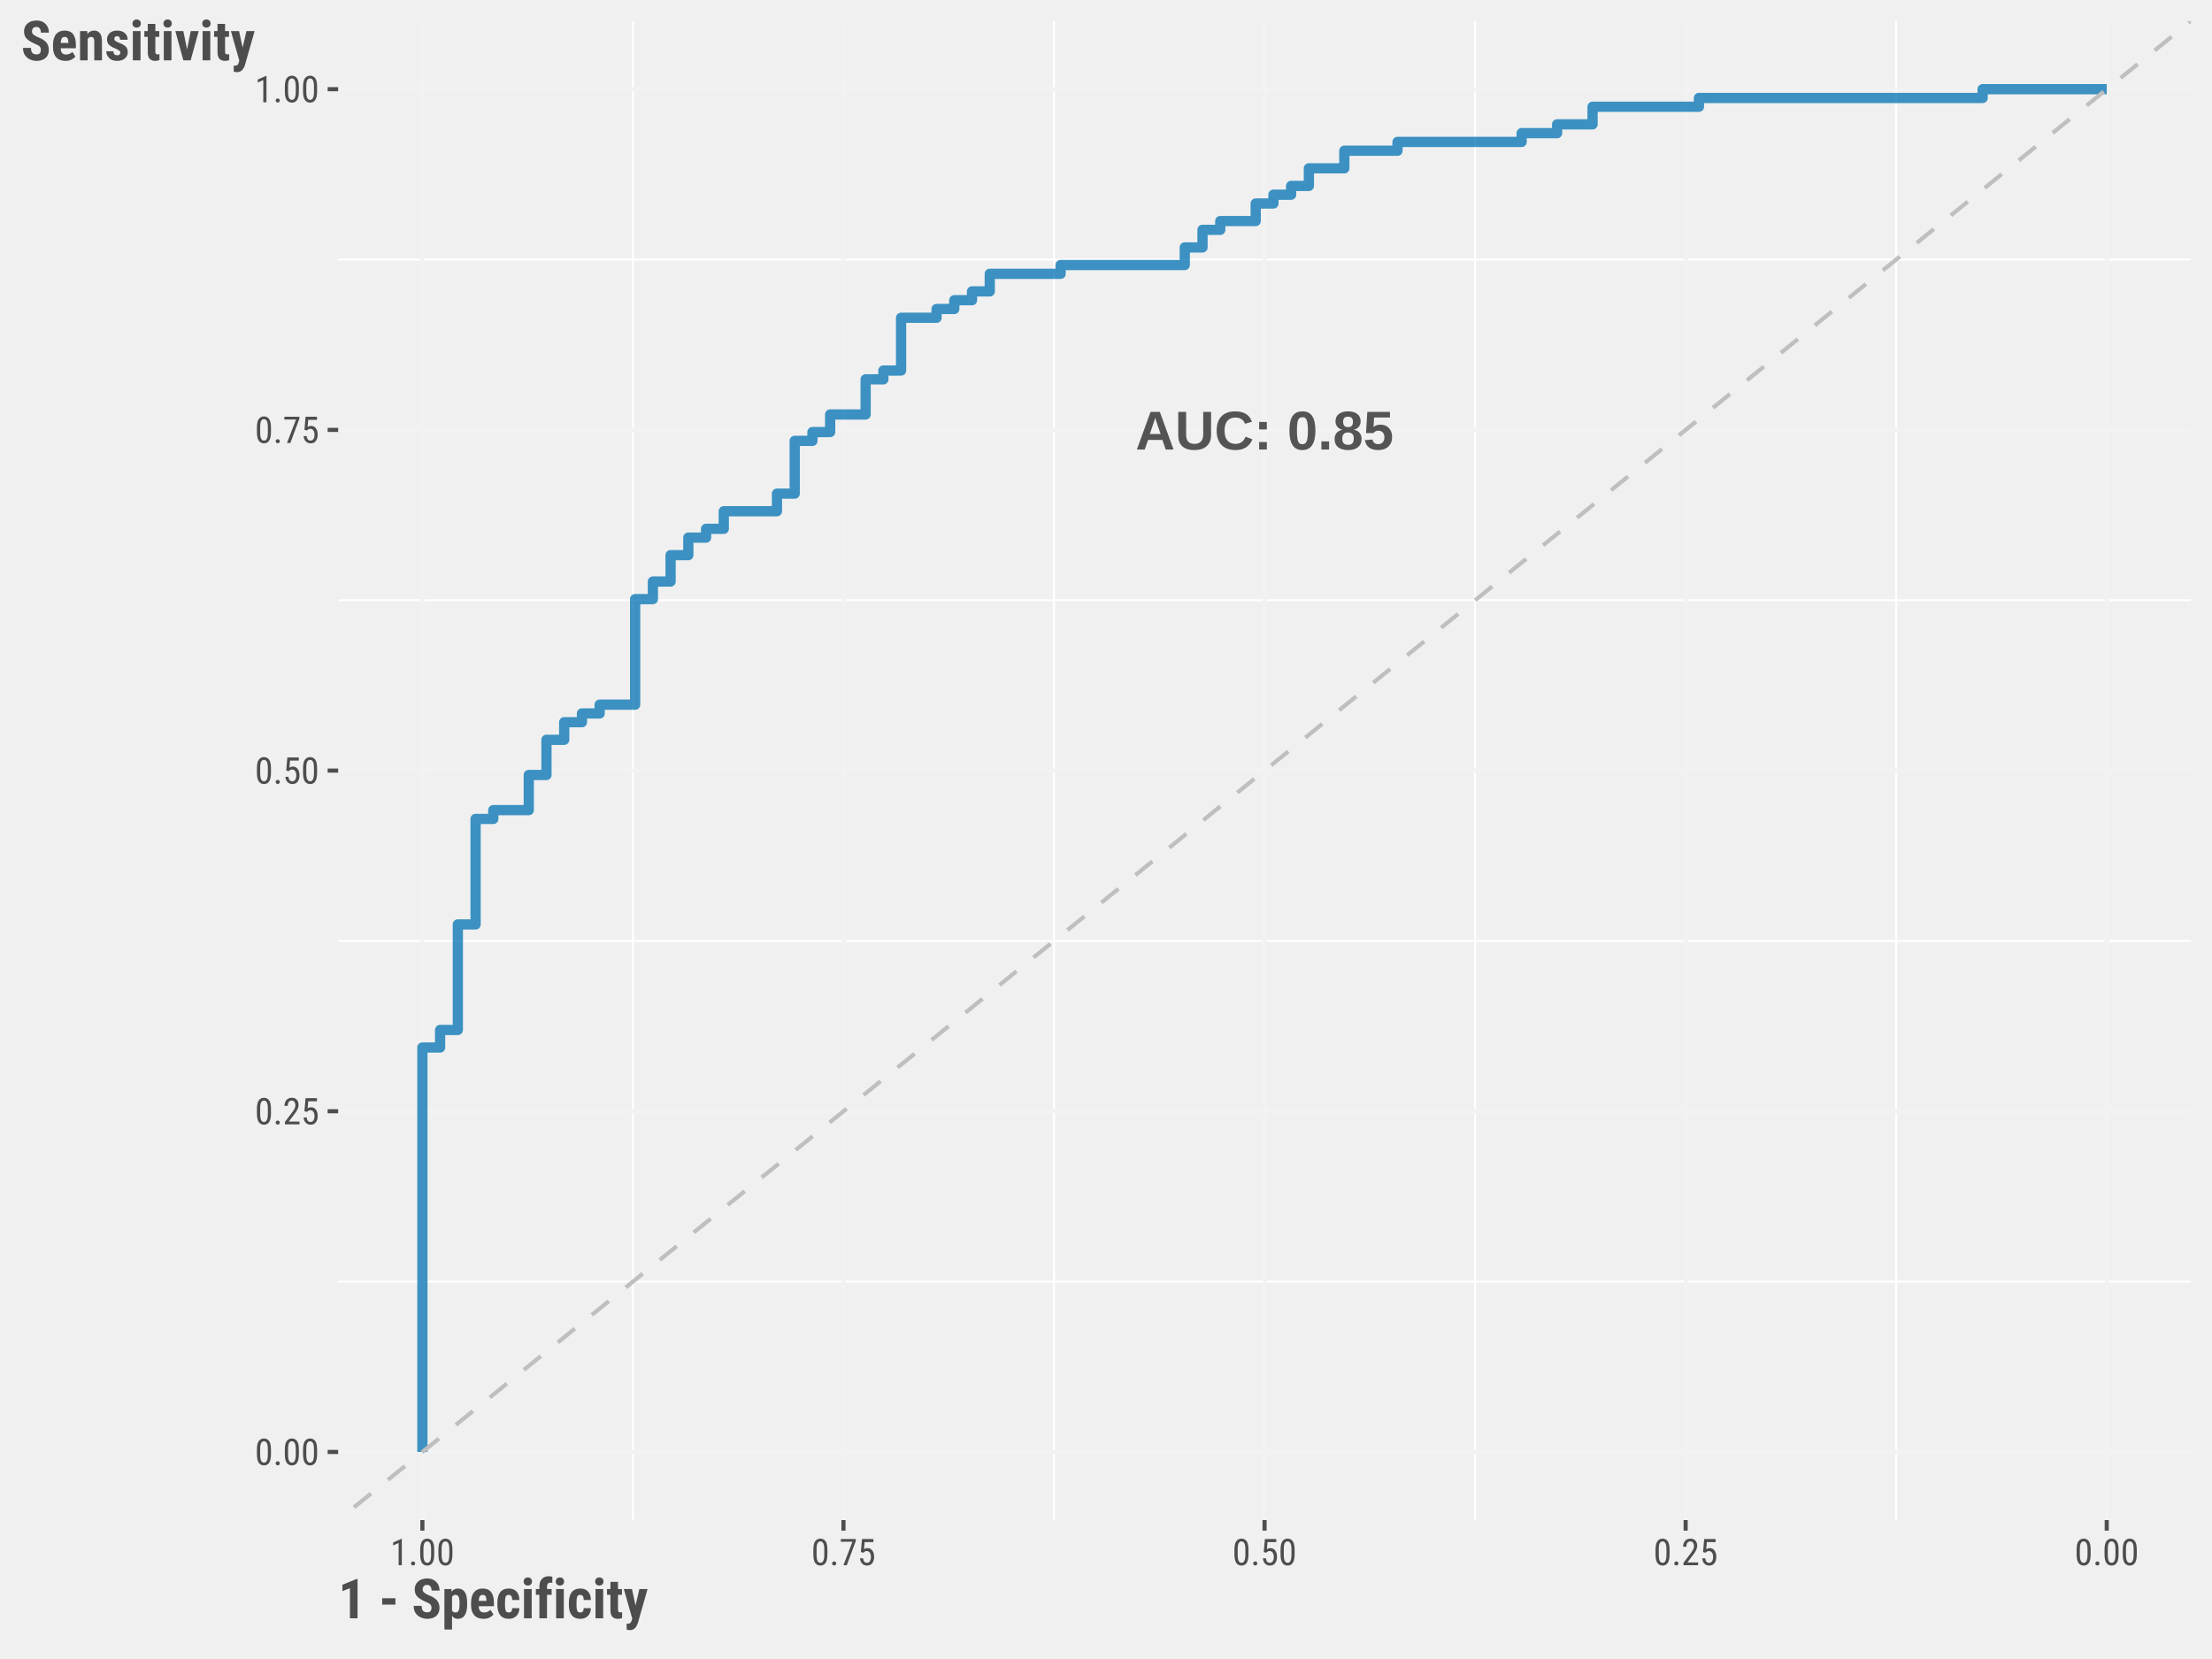
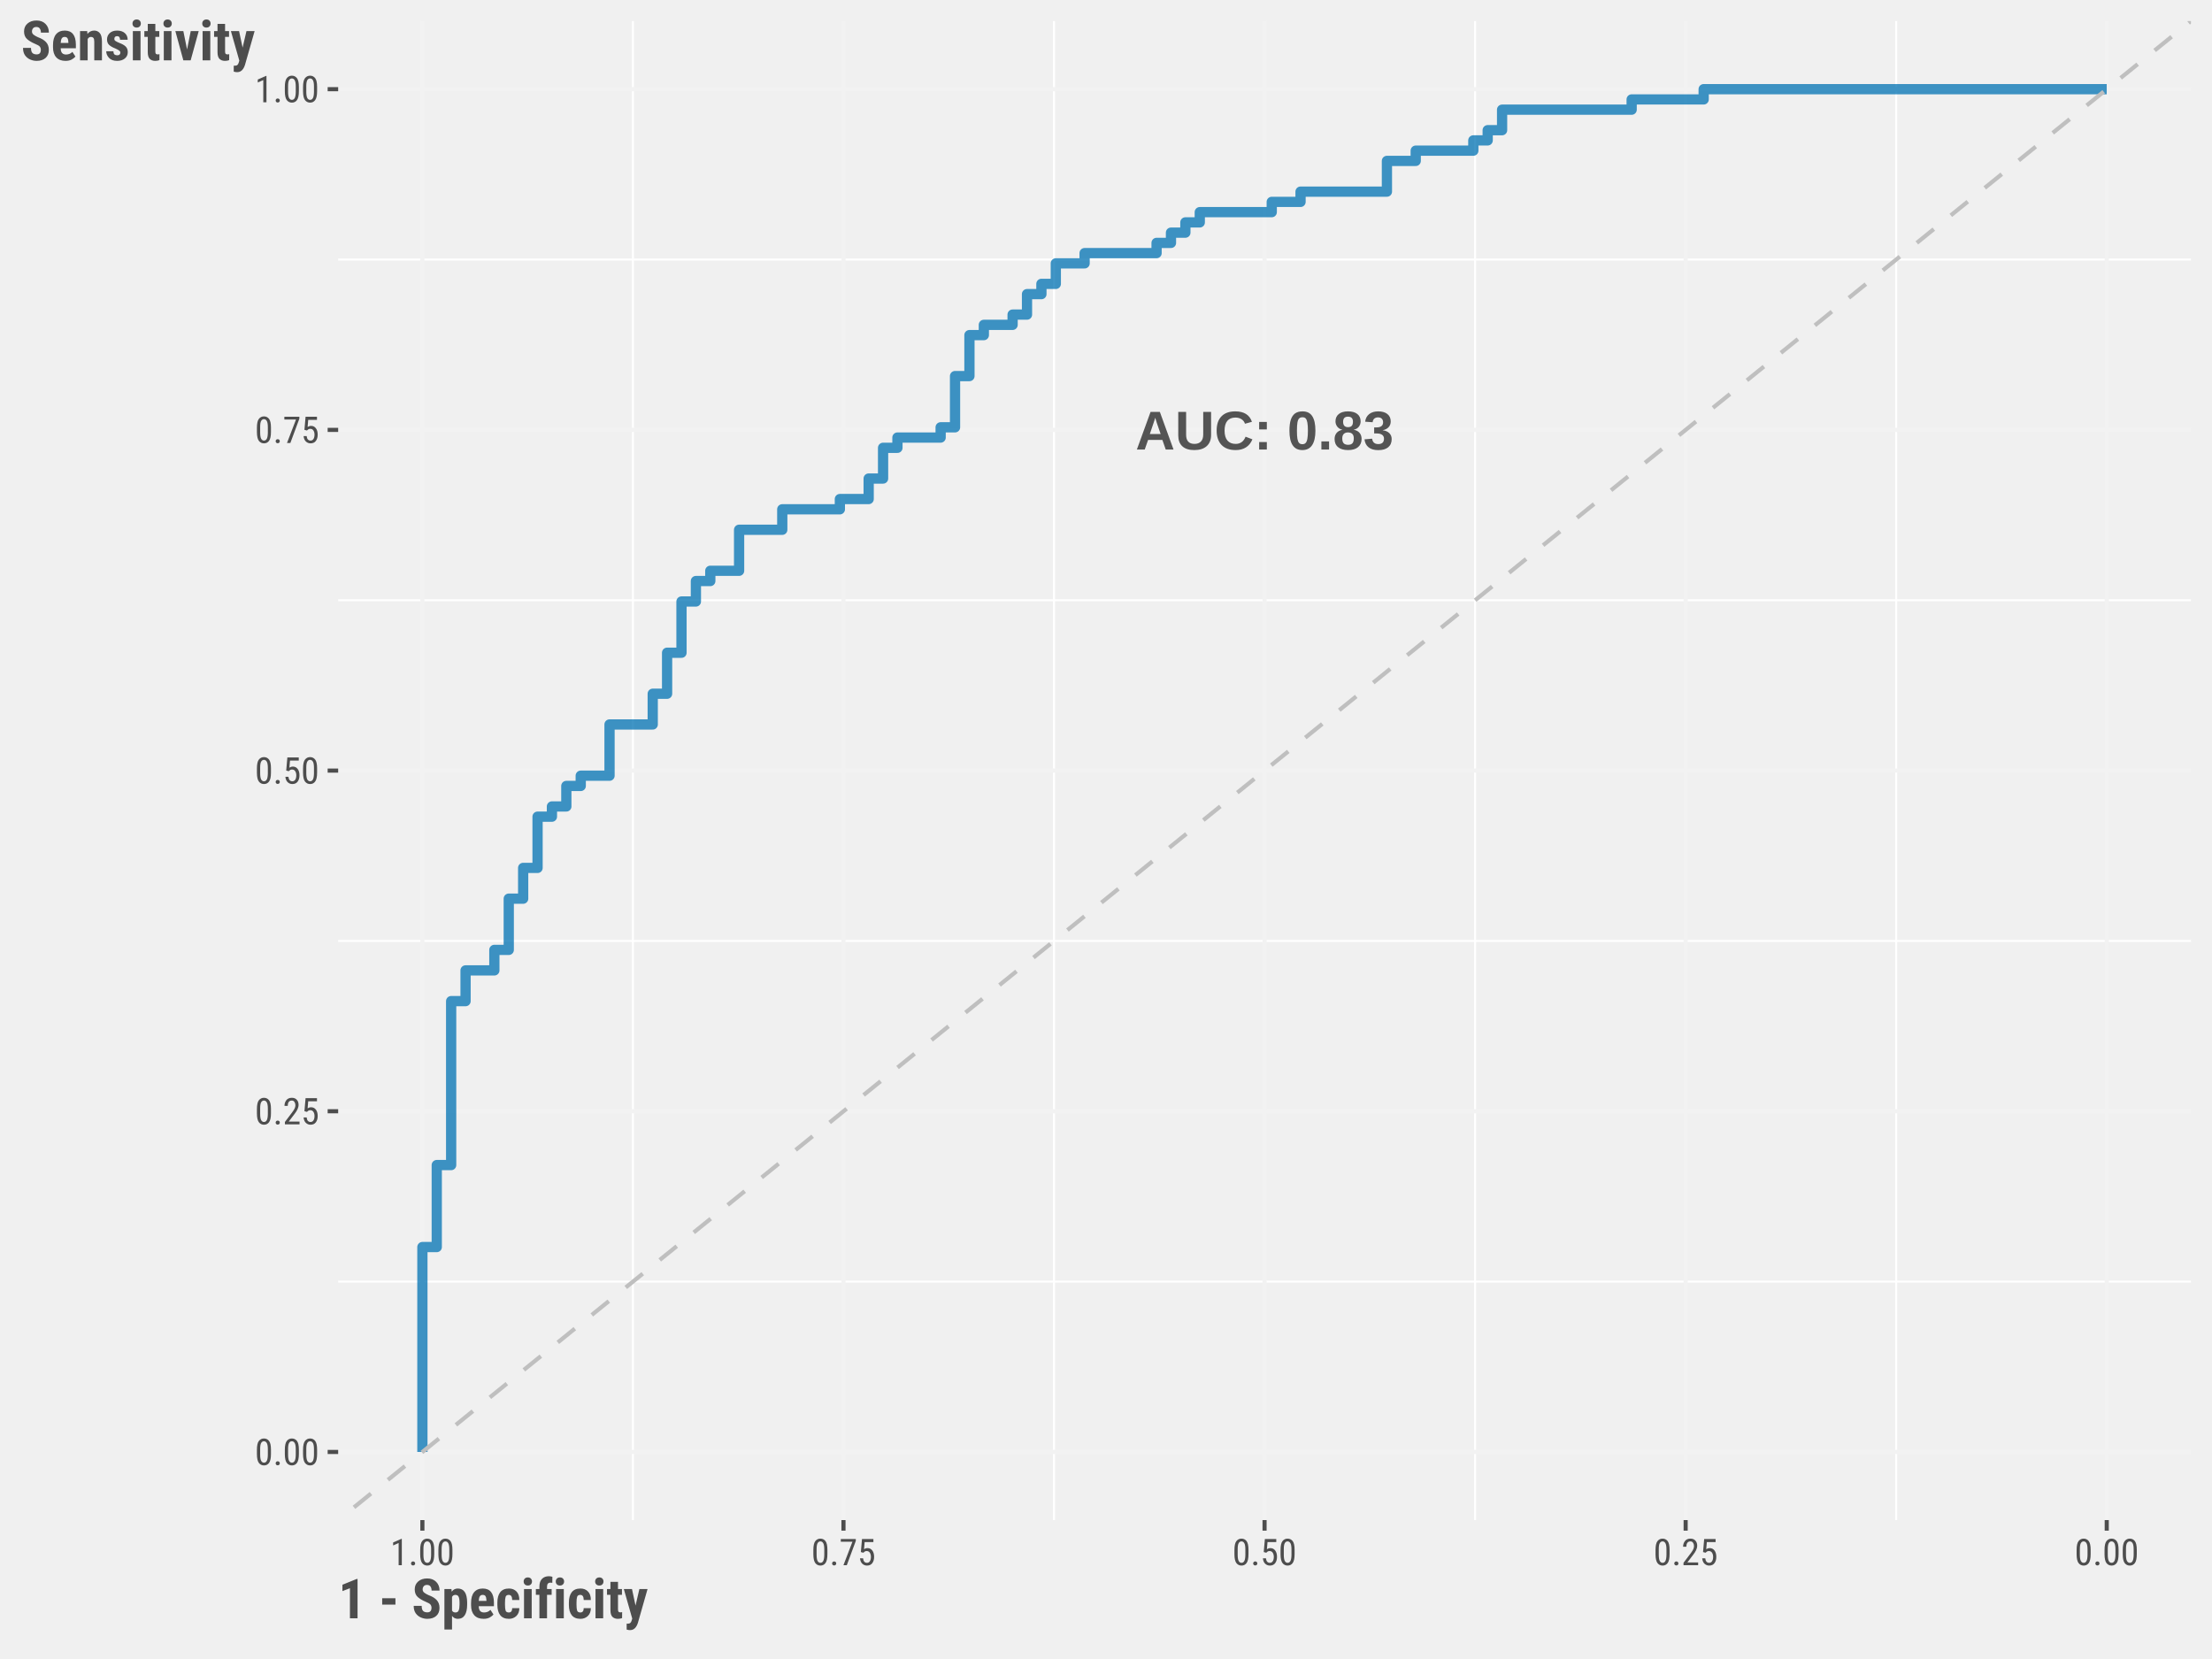
<svg xmlns="http://www.w3.org/2000/svg" class="svglite" width="576.00pt" height="432.00pt" viewBox="0 0 576.00 432.00">
  <defs>
    <style type="text/css">
    .svglite line, .svglite polyline, .svglite polygon, .svglite path, .svglite rect, .svglite circle {
      fill: none;
      stroke: #000000;
      stroke-linecap: round;
      stroke-linejoin: round;
      stroke-miterlimit: 10.00;
    }
    .svglite text {
      white-space: pre;
    }
  </style>
  </defs>
  <rect width="100%" height="100%" style="stroke: none; fill: none;" />
  <defs>
    <clipPath id="cpMC4wMHw1NzYuMDB8MC4wMHw0MzIuMDA=">
      <rect x="0.00" y="0.00" width="576.00" height="432.00" />
    </clipPath>
  </defs>
  <g clip-path="url(#cpMC4wMHw1NzYuMDB8MC4wMHw0MzIuMDA=)">
    <rect x="0.00" y="0.00" width="576.00" height="432.00" style="stroke-width: 1.07; stroke: none;" />
  </g>
  <defs>
    <clipPath id="cpODguMDZ8NTcwLjUyfDUuNDh8Mzk1Ljgz">
      <rect x="88.06" y="5.48" width="482.46" height="390.35" />
    </clipPath>
  </defs>
  <g clip-path="url(#cpODguMDZ8NTcwLjUyfDUuNDh8Mzk1Ljgz)">
    <polyline points="88.06,333.73 570.52,333.73 " style="stroke-width: 0.53; stroke: #FFFFFF; stroke-linecap: butt;" />
    <polyline points="88.06,245.02 570.52,245.02 " style="stroke-width: 0.53; stroke: #FFFFFF; stroke-linecap: butt;" />
    <polyline points="88.06,156.30 570.52,156.30 " style="stroke-width: 0.53; stroke: #FFFFFF; stroke-linecap: butt;" />
    <polyline points="88.06,67.58 570.52,67.58 " style="stroke-width: 0.53; stroke: #FFFFFF; stroke-linecap: butt;" />
    <polyline points="493.76,395.83 493.76,5.48 " style="stroke-width: 0.53; stroke: #FFFFFF; stroke-linecap: butt;" />
    <polyline points="384.11,395.83 384.11,5.48 " style="stroke-width: 0.53; stroke: #FFFFFF; stroke-linecap: butt;" />
    <polyline points="274.46,395.83 274.46,5.48 " style="stroke-width: 0.53; stroke: #FFFFFF; stroke-linecap: butt;" />
    <polyline points="164.81,395.83 164.81,5.48 " style="stroke-width: 0.53; stroke: #FFFFFF; stroke-linecap: butt;" />
    <polyline points="88.06,378.09 570.52,378.09 " style="stroke-width: 1.07; stroke: #F2F2F2; stroke-linecap: butt;" />
    <polyline points="88.06,289.37 570.52,289.37 " style="stroke-width: 1.07; stroke: #F2F2F2; stroke-linecap: butt;" />
    <polyline points="88.06,200.66 570.52,200.66 " style="stroke-width: 1.07; stroke: #F2F2F2; stroke-linecap: butt;" />
    <polyline points="88.06,111.94 570.52,111.94 " style="stroke-width: 1.07; stroke: #F2F2F2; stroke-linecap: butt;" />
    <polyline points="88.06,23.22 570.52,23.22 " style="stroke-width: 1.07; stroke: #F2F2F2; stroke-linecap: butt;" />
    <polyline points="548.59,395.83 548.59,5.48 " style="stroke-width: 1.07; stroke: #F2F2F2; stroke-linecap: butt;" />
    <polyline points="438.94,395.83 438.94,5.48 " style="stroke-width: 1.07; stroke: #F2F2F2; stroke-linecap: butt;" />
    <polyline points="329.29,395.83 329.29,5.48 " style="stroke-width: 1.07; stroke: #F2F2F2; stroke-linecap: butt;" />
    <polyline points="219.64,395.83 219.64,5.48 " style="stroke-width: 1.07; stroke: #F2F2F2; stroke-linecap: butt;" />
    <polyline points="109.99,395.83 109.99,5.48 " style="stroke-width: 1.07; stroke: #F2F2F2; stroke-linecap: butt;" />
-     <polyline points="109.99,378.09 109.99,375.80 109.99,373.51 109.99,371.22 109.99,368.93 109.99,366.64 109.99,364.35 109.99,362.06 109.99,359.77 109.99,357.49 109.99,355.20 109.99,352.91 109.99,350.62 109.99,348.33 109.99,346.04 109.99,343.75 109.99,341.46 109.99,339.17 109.99,336.88 109.99,334.59 109.99,332.30 109.99,330.01 109.99,327.72 109.99,325.43 109.99,323.14 109.99,320.85 109.99,318.56 109.99,316.27 109.99,313.99 109.99,311.70 109.99,309.41 109.99,307.12 109.99,304.83 109.99,302.54 109.99,300.25 109.99,297.96 109.99,295.67 109.99,293.38 109.99,291.09 109.99,288.80 109.99,286.51 109.99,284.22 109.99,281.93 109.99,279.64 109.99,277.35 109.99,275.06 109.99,272.77 114.60,272.77 114.60,270.49 114.60,268.20 119.22,268.20 119.22,265.91 119.22,263.62 119.22,261.33 119.22,259.04 119.22,256.75 119.22,254.46 119.22,252.17 119.22,249.88 119.22,247.59 119.22,245.30 119.22,243.01 119.22,240.72 123.84,240.72 123.84,238.43 123.84,236.14 123.84,233.85 123.84,231.56 123.84,229.27 123.84,226.99 123.84,224.70 123.84,222.41 123.84,220.12 123.84,217.83 123.84,215.54 123.84,213.25 128.45,213.25 128.45,210.96 133.07,210.96 137.69,210.96 137.69,208.67 137.69,206.38 137.69,204.09 137.69,201.80 142.30,201.80 142.30,199.51 142.30,197.22 142.30,194.93 142.30,192.64 146.92,192.64 146.92,190.35 146.92,188.06 151.54,188.06 151.54,185.78 156.15,185.78 156.15,183.49 160.77,183.49 165.39,183.49 165.39,181.20 165.39,178.91 165.39,176.62 165.39,174.33 165.39,172.04 165.39,169.75 165.39,167.46 165.39,165.17 165.39,162.88 165.39,160.59 165.39,158.30 165.39,156.01 170.01,156.01 170.01,153.72 170.01,151.43 174.62,151.43 174.62,149.14 174.62,146.85 174.62,144.56 179.24,144.56 179.24,142.28 179.24,139.99 183.86,139.99 183.86,137.70 188.47,137.70 188.47,135.41 188.47,133.12 193.09,133.12 197.71,133.12 202.32,133.12 202.32,130.83 202.32,128.54 206.94,128.54 206.94,126.25 206.94,123.96 206.94,121.67 206.94,119.38 206.94,117.09 206.94,114.80 211.56,114.80 211.56,112.51 216.17,112.51 216.17,110.22 216.17,107.93 220.79,107.93 225.41,107.93 225.41,105.64 225.41,103.35 225.41,101.06 225.41,98.78 230.03,98.78 230.03,96.49 234.64,96.49 234.64,94.20 234.64,91.91 234.64,89.62 234.64,87.33 234.64,85.04 234.64,82.75 239.26,82.75 243.88,82.75 243.88,80.46 248.49,80.46 248.49,78.17 253.11,78.17 253.11,75.88 257.73,75.88 257.73,73.59 257.73,71.30 262.34,71.30 266.96,71.30 271.58,71.30 276.19,71.30 276.19,69.01 280.81,69.01 285.43,69.01 290.04,69.01 294.66,69.01 299.28,69.01 303.90,69.01 308.51,69.01 308.51,66.72 308.51,64.43 313.13,64.43 313.13,62.14 313.13,59.85 317.75,59.85 317.75,57.56 322.36,57.56 326.98,57.56 326.98,55.28 326.98,52.99 331.60,52.99 331.60,50.70 336.21,50.70 336.21,48.41 340.83,48.41 340.83,46.12 340.83,43.83 345.45,43.83 350.06,43.83 350.06,41.54 350.06,39.25 354.68,39.25 359.30,39.25 363.91,39.25 363.91,36.96 368.53,36.96 373.15,36.96 377.77,36.96 382.38,36.96 387.00,36.96 391.62,36.96 396.23,36.96 396.23,34.67 400.85,34.67 405.47,34.67 405.47,32.38 410.08,32.38 414.70,32.38 414.70,30.09 414.70,27.80 419.32,27.80 423.93,27.80 428.55,27.80 433.17,27.80 437.79,27.80 442.40,27.80 442.40,25.51 447.02,25.51 451.64,25.51 456.25,25.51 460.87,25.51 465.49,25.51 470.10,25.51 474.72,25.51 479.34,25.51 483.95,25.51 488.57,25.51 493.19,25.51 497.80,25.51 502.42,25.51 507.04,25.51 511.66,25.51 516.27,25.51 516.27,23.22 520.89,23.22 525.51,23.22 530.12,23.22 534.74,23.22 539.36,23.22 543.97,23.22 548.59,23.22 548.59,23.22 " style="stroke-width: 2.67; stroke: #0072B2; stroke-opacity: 0.75; stroke-linecap: butt;" />
+     <polyline points="109.99,378.09 109.99,375.42 109.99,372.75 109.99,370.09 109.99,367.42 109.99,364.75 109.99,362.08 109.99,359.41 109.99,356.74 109.99,354.08 109.99,351.41 109.99,348.74 109.99,346.07 109.99,343.40 109.99,340.74 109.99,338.07 109.99,335.40 109.99,332.73 109.99,330.06 109.99,327.39 109.99,324.73 113.73,324.73 113.73,322.06 113.73,319.39 113.73,316.72 113.73,314.05 113.73,311.39 113.73,308.72 113.73,306.05 113.73,303.38 117.48,303.38 117.48,300.71 117.48,298.05 117.48,295.38 117.48,292.71 117.48,290.04 117.48,287.37 117.48,284.70 117.48,282.04 117.48,279.37 117.48,276.70 117.48,274.03 117.48,271.36 117.48,268.70 117.48,266.03 117.48,263.36 117.48,260.69 121.23,260.69 121.23,258.02 121.23,255.35 121.23,252.69 124.98,252.69 128.73,252.69 128.73,250.02 128.73,247.35 132.48,247.35 132.48,244.68 132.48,242.01 132.48,239.35 132.48,236.68 132.48,234.01 136.23,234.01 136.23,231.34 136.23,228.67 136.23,226.00 139.98,226.00 139.98,223.34 139.98,220.67 139.98,218.00 139.98,215.33 139.98,212.66 143.72,212.66 143.72,210.00 147.47,210.00 147.47,207.33 147.47,204.66 151.22,204.66 151.22,201.99 154.97,201.99 158.72,201.99 158.72,199.32 158.72,196.65 158.72,193.99 158.72,191.32 158.72,188.65 162.47,188.65 166.22,188.65 169.97,188.65 169.97,185.98 169.97,183.31 169.97,180.65 173.71,180.65 173.71,177.98 173.71,175.31 173.71,172.64 173.71,169.97 177.46,169.97 177.46,167.30 177.46,164.64 177.46,161.97 177.46,159.30 177.46,156.63 181.21,156.63 181.21,153.96 181.21,151.30 184.96,151.30 184.96,148.63 188.71,148.63 192.46,148.63 192.46,145.96 192.46,143.29 192.46,140.62 192.46,137.95 196.21,137.95 199.96,137.95 203.70,137.95 203.70,135.29 203.70,132.62 207.45,132.62 211.20,132.62 214.95,132.62 218.70,132.62 218.70,129.95 222.45,129.95 226.20,129.95 226.20,127.28 226.20,124.61 229.95,124.61 229.95,121.95 229.95,119.28 229.95,116.61 233.69,116.61 233.69,113.94 237.44,113.94 241.19,113.94 244.94,113.94 244.94,111.27 248.69,111.27 248.69,108.60 248.69,105.94 248.69,103.27 248.69,100.60 248.69,97.93 252.44,97.93 252.44,95.26 252.44,92.60 252.44,89.93 252.44,87.26 256.19,87.26 256.19,84.59 259.94,84.59 263.68,84.59 263.68,81.92 267.43,81.92 267.43,79.25 267.43,76.59 271.18,76.59 271.18,73.92 274.93,73.92 274.93,71.25 274.93,68.58 278.68,68.58 282.43,68.58 282.43,65.91 286.18,65.91 289.93,65.91 293.67,65.91 297.42,65.91 301.17,65.91 301.17,63.25 304.92,63.25 304.92,60.58 308.67,60.58 308.67,57.91 312.42,57.91 312.42,55.24 316.17,55.24 319.92,55.24 323.67,55.24 327.41,55.24 331.16,55.24 331.16,52.57 334.91,52.57 338.66,52.57 338.66,49.90 342.41,49.90 346.16,49.90 349.91,49.90 353.66,49.90 357.40,49.90 361.15,49.90 361.15,47.24 361.15,44.57 361.15,41.90 364.90,41.90 368.65,41.90 368.65,39.23 372.40,39.23 376.15,39.23 379.90,39.23 383.65,39.23 383.65,36.56 387.39,36.56 387.39,33.90 391.14,33.90 391.14,31.23 391.14,28.56 394.89,28.56 398.64,28.56 402.39,28.56 406.14,28.56 409.89,28.56 413.64,28.56 417.38,28.56 421.13,28.56 424.88,28.56 424.88,25.89 428.63,25.89 432.38,25.89 436.13,25.89 439.88,25.89 443.63,25.89 443.63,23.22 447.37,23.22 451.12,23.22 454.87,23.22 458.62,23.22 462.37,23.22 466.12,23.22 469.87,23.22 473.62,23.22 477.36,23.22 481.11,23.22 484.86,23.22 488.61,23.22 492.36,23.22 496.11,23.22 499.86,23.22 503.61,23.22 507.35,23.22 511.10,23.22 514.85,23.22 518.60,23.22 522.35,23.22 526.10,23.22 529.85,23.22 533.60,23.22 537.34,23.22 541.09,23.22 544.84,23.22 548.59,23.22 548.59,23.22 " style="stroke-width: 2.67; stroke: #0072B2; stroke-opacity: 0.75; stroke-linecap: butt;" />
    <line x1="-394.41" y1="786.19" x2="1052.99" y2="-384.87" style="stroke-width: 1.07; stroke: #BFBFBF; stroke-dasharray: 5.69,5.69; stroke-linecap: butt;" />
-     <text x="329.29" y="117.06" text-anchor="middle" style="font-size: 14.23px; font-weight: bold;fill: #545454; font-family: &quot;Arial&quot;;" textLength="67.16px" lengthAdjust="spacingAndGlyphs">AUC: 0.85</text>
+     <text x="329.29" y="117.06" text-anchor="middle" style="font-size: 14.23px; font-weight: bold;fill: #545454; font-family: &quot;Arial&quot;;" textLength="67.16px" lengthAdjust="spacingAndGlyphs">AUC: 0.83</text>
  </g>
  <g clip-path="url(#cpMC4wMHw1NzYuMDB8MC4wMHw0MzIuMDA=)">
    <text x="83.12" y="381.50" text-anchor="end" style="font-size: 9.60px;fill: #4D4D4D; font-family: &quot;Roboto Condensed&quot;;" textLength="16.74px" lengthAdjust="spacingAndGlyphs">0.00</text>
    <text x="83.12" y="292.78" text-anchor="end" style="font-size: 9.60px;fill: #4D4D4D; font-family: &quot;Roboto Condensed&quot;;" textLength="16.74px" lengthAdjust="spacingAndGlyphs">0.25</text>
    <text x="83.12" y="204.07" text-anchor="end" style="font-size: 9.60px;fill: #4D4D4D; font-family: &quot;Roboto Condensed&quot;;" textLength="16.74px" lengthAdjust="spacingAndGlyphs">0.50</text>
    <text x="83.12" y="115.35" text-anchor="end" style="font-size: 9.60px;fill: #4D4D4D; font-family: &quot;Roboto Condensed&quot;;" textLength="16.74px" lengthAdjust="spacingAndGlyphs">0.75</text>
    <text x="83.12" y="26.63" text-anchor="end" style="font-size: 9.60px;fill: #4D4D4D; font-family: &quot;Roboto Condensed&quot;;" textLength="16.74px" lengthAdjust="spacingAndGlyphs">1.00</text>
    <polyline points="85.32,378.09 88.06,378.09 " style="stroke-width: 1.07; stroke: #4D4D4D; stroke-linecap: butt;" />
    <polyline points="85.32,289.37 88.06,289.37 " style="stroke-width: 1.07; stroke: #4D4D4D; stroke-linecap: butt;" />
    <polyline points="85.32,200.66 88.06,200.66 " style="stroke-width: 1.07; stroke: #4D4D4D; stroke-linecap: butt;" />
    <polyline points="85.32,111.94 88.06,111.94 " style="stroke-width: 1.07; stroke: #4D4D4D; stroke-linecap: butt;" />
    <polyline points="85.32,23.22 88.06,23.22 " style="stroke-width: 1.07; stroke: #4D4D4D; stroke-linecap: butt;" />
    <polyline points="548.59,398.57 548.59,395.83 " style="stroke-width: 1.07; stroke: #4D4D4D; stroke-linecap: butt;" />
    <polyline points="438.94,398.57 438.94,395.83 " style="stroke-width: 1.07; stroke: #4D4D4D; stroke-linecap: butt;" />
    <polyline points="329.29,398.57 329.29,395.83 " style="stroke-width: 1.07; stroke: #4D4D4D; stroke-linecap: butt;" />
    <polyline points="219.64,398.57 219.64,395.83 " style="stroke-width: 1.07; stroke: #4D4D4D; stroke-linecap: butt;" />
    <polyline points="109.99,398.57 109.99,395.83 " style="stroke-width: 1.07; stroke: #4D4D4D; stroke-linecap: butt;" />
    <text x="548.59" y="407.58" text-anchor="middle" style="font-size: 9.60px;fill: #4D4D4D; font-family: &quot;Roboto Condensed&quot;;" textLength="16.74px" lengthAdjust="spacingAndGlyphs">0.00</text>
    <text x="438.94" y="407.58" text-anchor="middle" style="font-size: 9.60px;fill: #4D4D4D; font-family: &quot;Roboto Condensed&quot;;" textLength="16.74px" lengthAdjust="spacingAndGlyphs">0.25</text>
    <text x="329.29" y="407.58" text-anchor="middle" style="font-size: 9.60px;fill: #4D4D4D; font-family: &quot;Roboto Condensed&quot;;" textLength="16.74px" lengthAdjust="spacingAndGlyphs">0.50</text>
    <text x="219.64" y="407.58" text-anchor="middle" style="font-size: 9.60px;fill: #4D4D4D; font-family: &quot;Roboto Condensed&quot;;" textLength="16.74px" lengthAdjust="spacingAndGlyphs">0.75</text>
    <text x="109.99" y="407.58" text-anchor="middle" style="font-size: 9.60px;fill: #4D4D4D; font-family: &quot;Roboto Condensed&quot;;" textLength="16.74px" lengthAdjust="spacingAndGlyphs">1.00</text>
    <text x="88.06" y="421.40" style="font-size: 14.40px; font-weight: bold;fill: #4D4D4D; font-family: &quot;Roboto Condensed&quot;;" textLength="80.62px" lengthAdjust="spacingAndGlyphs">1 - Specificity</text>
    <text x="5.48" y="15.71" style="font-size: 14.40px; font-weight: bold;fill: #4D4D4D; font-family: &quot;Roboto Condensed&quot;;" textLength="60.90px" lengthAdjust="spacingAndGlyphs">Sensitivity</text>
  </g>
</svg>
